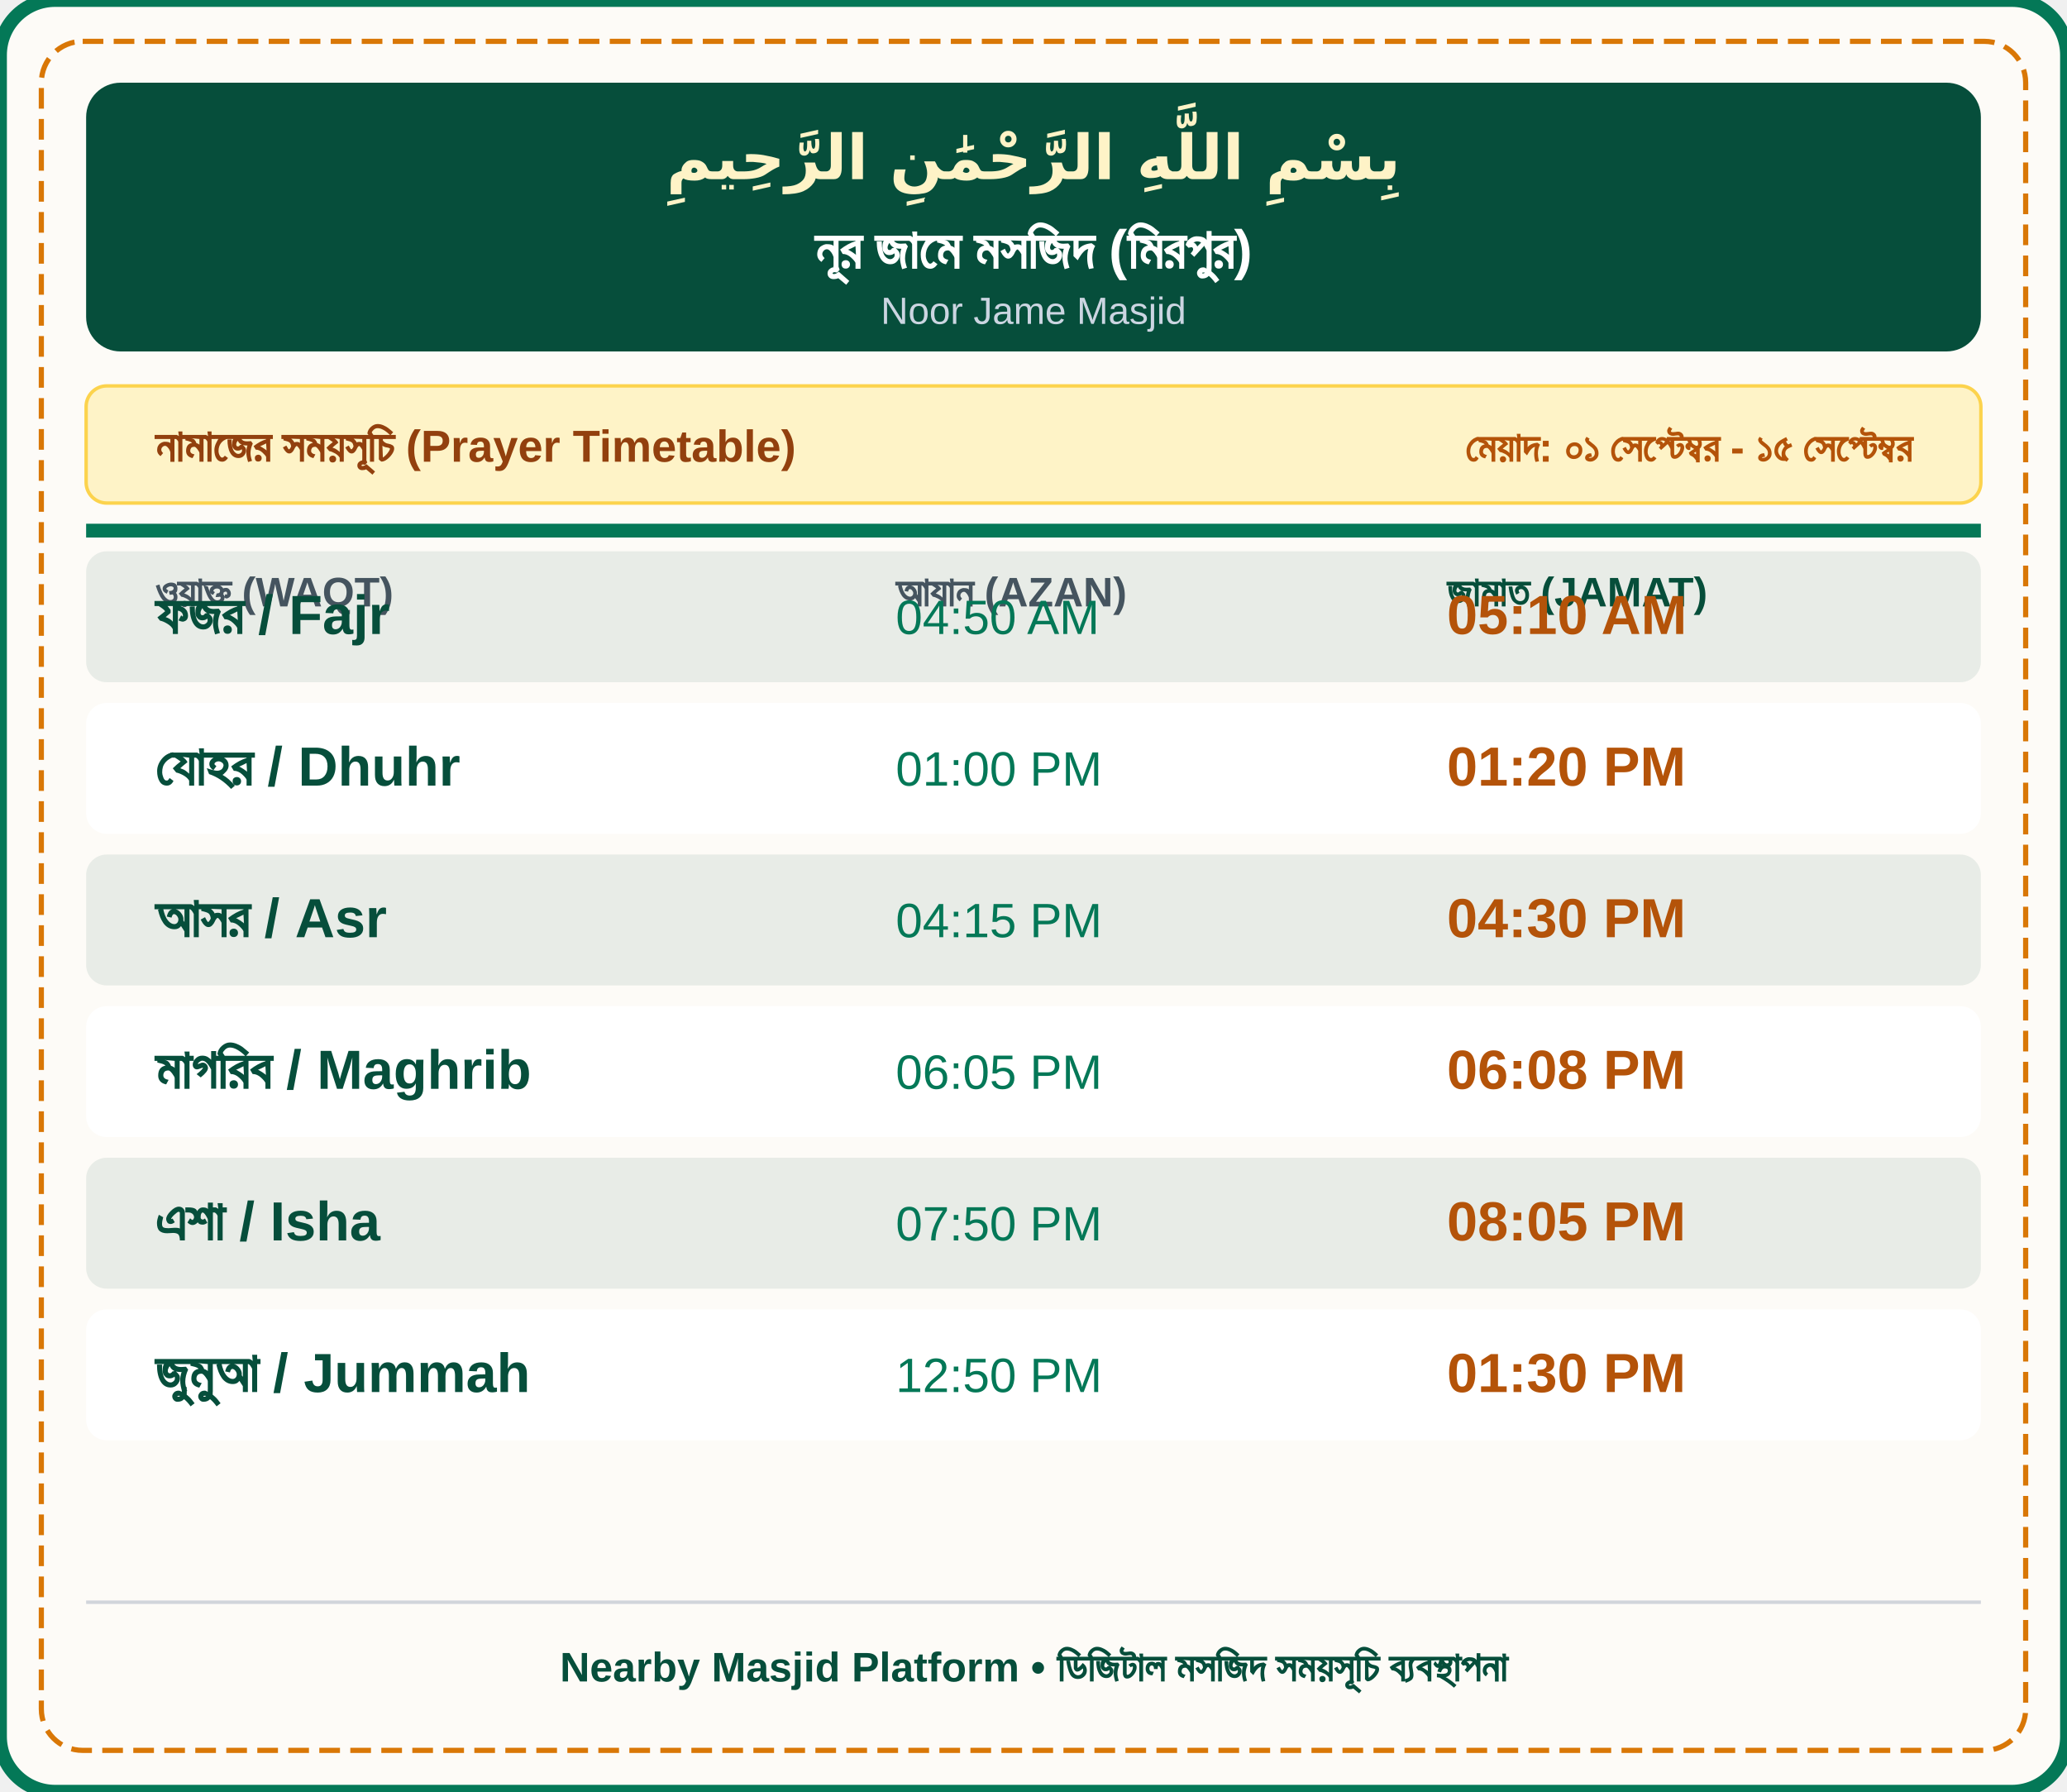
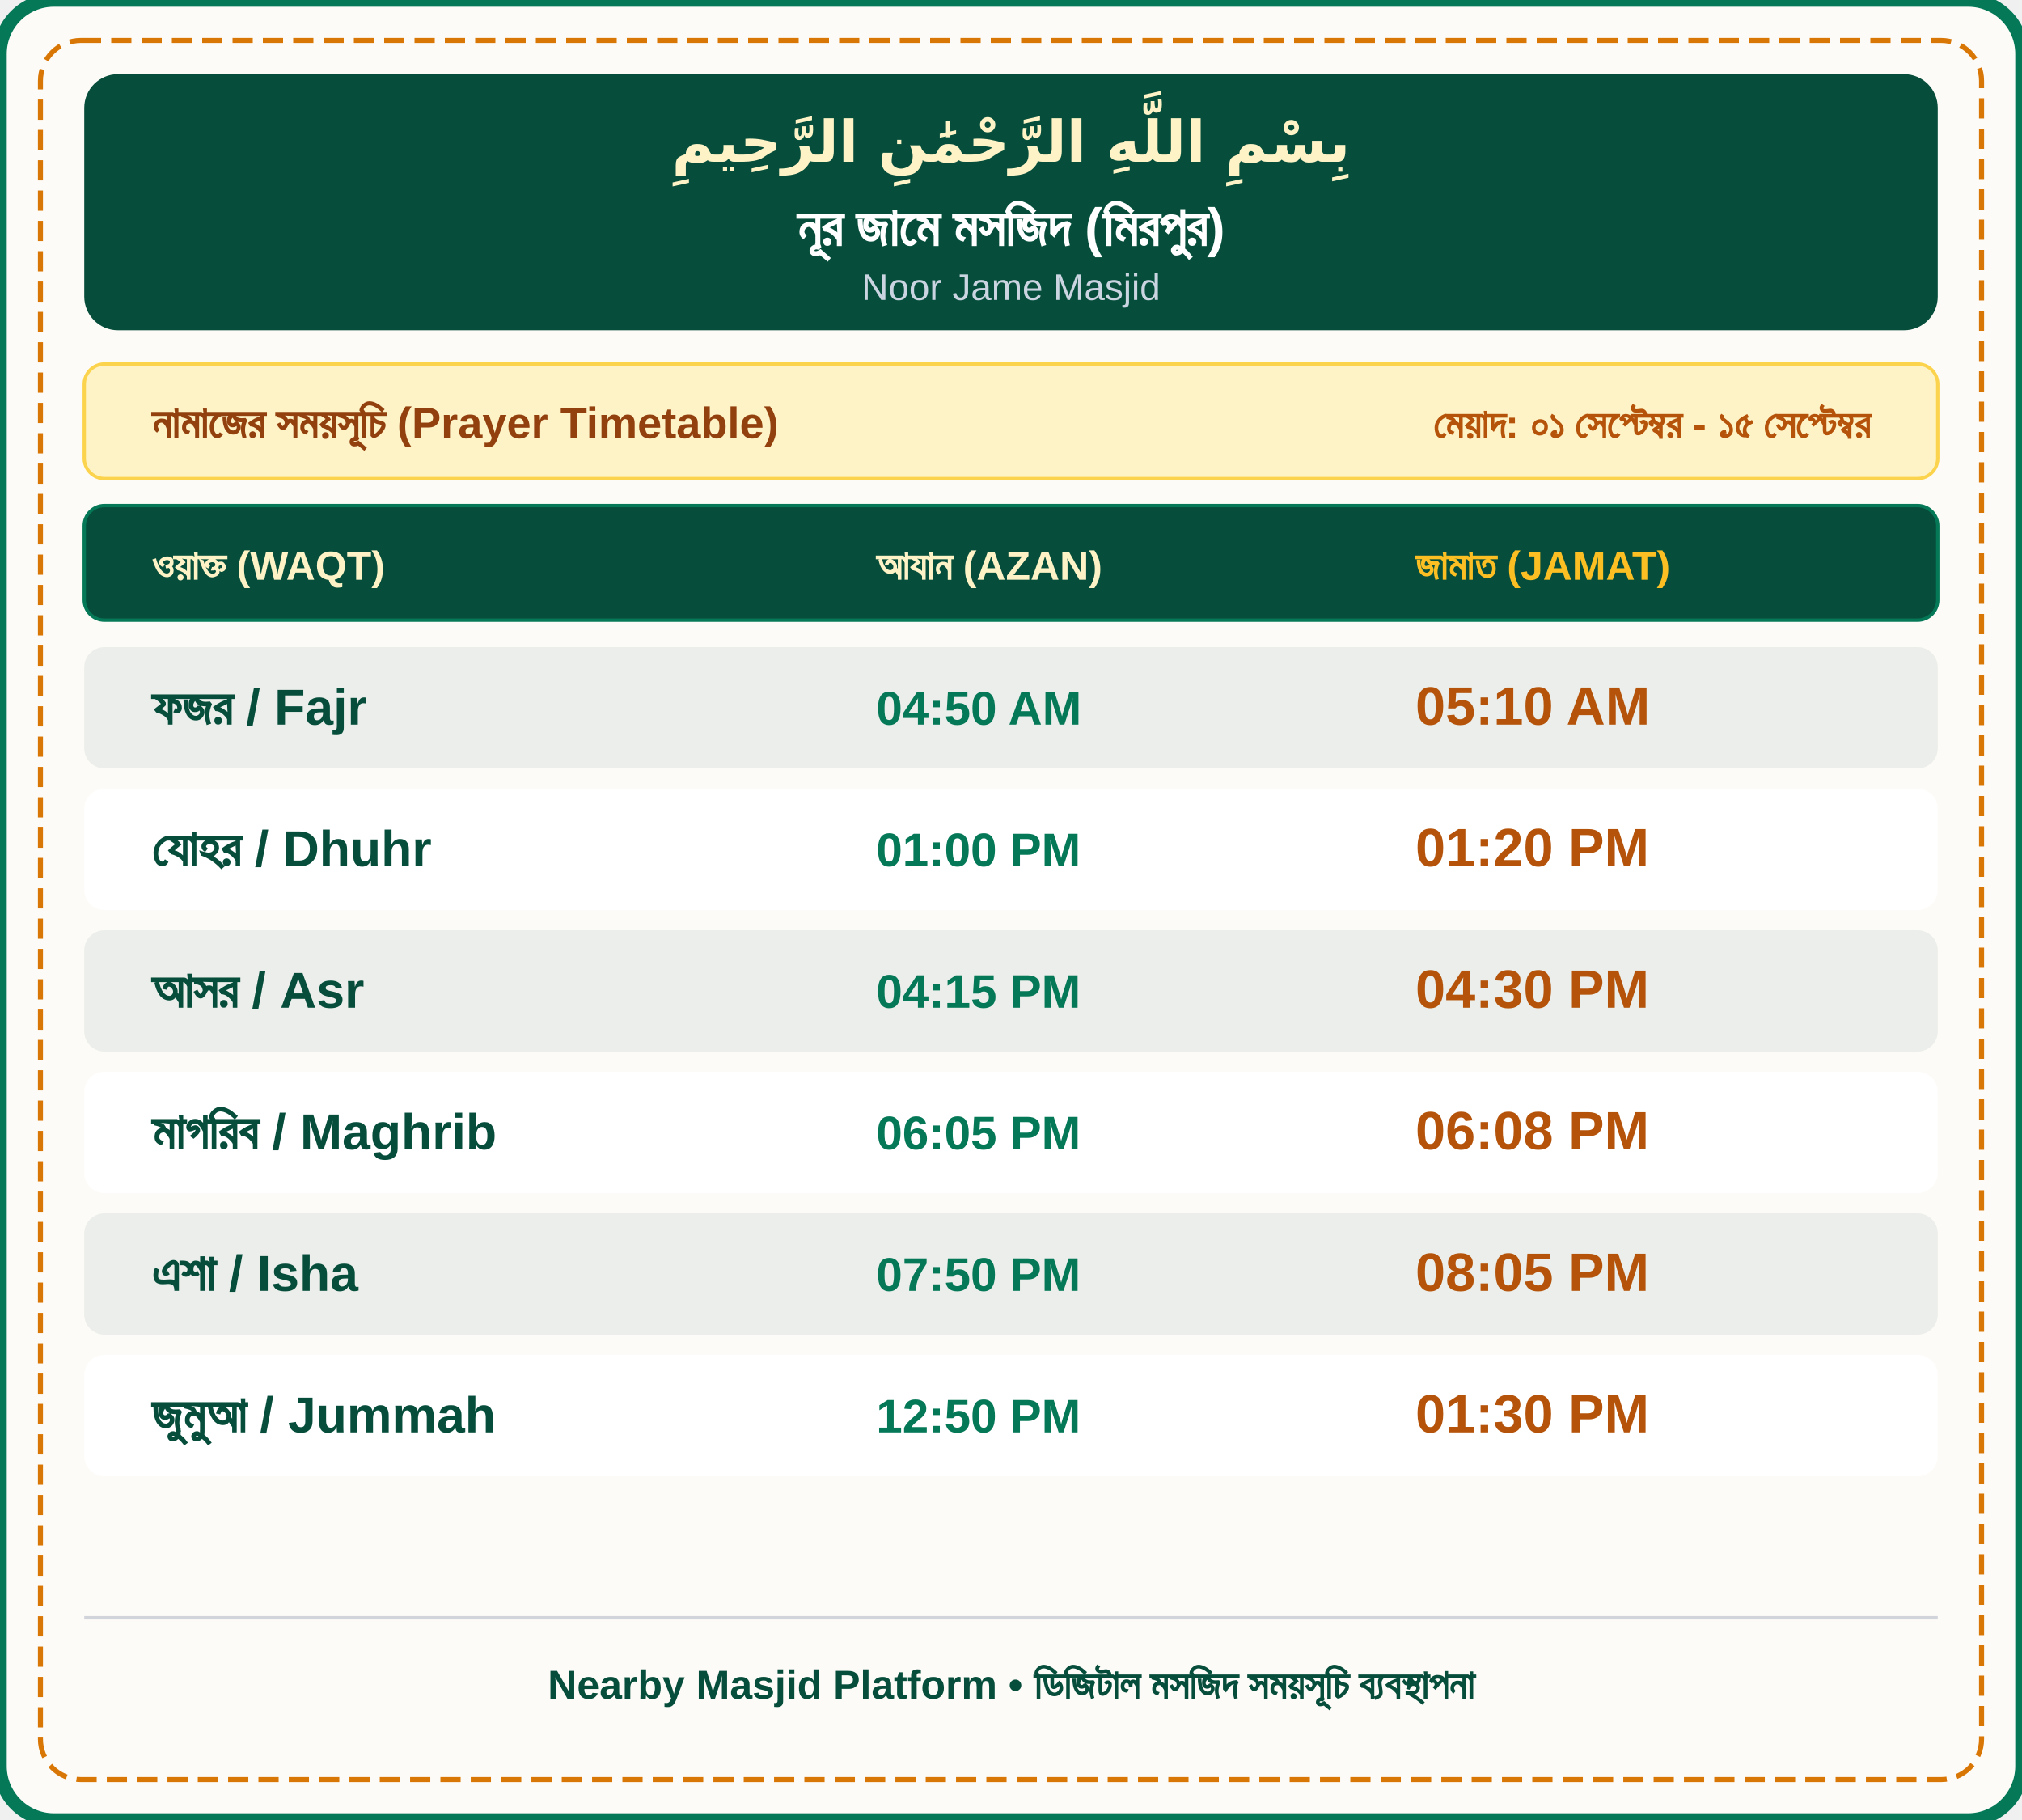
- <svg xmlns="http://www.w3.org/2000/svg" width="600" height="520" viewBox="0 0 600 520" fill="none">
-   <rect width="600" height="520" rx="16" fill="#fdfbf7" stroke="#047857" stroke-width="4" />
-   <rect x="12" y="12" width="576" height="496" rx="12" fill="none" stroke="#d97706" stroke-width="1.5" stroke-dasharray="6 3" />
-   <rect x="25" y="24" width="550" height="78" rx="10" fill="#064e3b" />
-   <text x="300" y="52" text-anchor="middle" font-family="'Segoe UI', Arial, sans-serif" font-size="18" font-weight="bold" fill="#fef3c7">بِسْمِ اللَّهِ الرَّحْمَٰنِ الرَّحِيمِ</text>
-   <text x="300" y="78" text-anchor="middle" font-family="'Segoe UI', Arial, sans-serif" font-size="16" font-weight="bold" fill="#ffffff">নূর জামে মসজিদ (মিরপুর)</text>
-   <text x="300" y="94" text-anchor="middle" font-family="'Segoe UI', Arial, sans-serif" font-size="11" fill="#cbd5e1">Noor Jame Masjid</text>
-   <rect x="25" y="112" width="550" height="34" rx="6" fill="#fef3c7" stroke="#fcd34d" stroke-width="1" />
-   <text x="45" y="134" font-family="Arial, sans-serif" font-size="13" font-weight="bold" fill="#92400e">নামাজের সময়সূচি (Prayer Timetable)</text>
-   <text x="555" y="134" text-anchor="end" font-family="Arial, sans-serif" font-size="12" font-weight="bold" fill="#b45309">মেয়াদ: ০১ সেপ্টেম্বর - ১৫ সেপ্টেম্বর</text>
-   <rect x="25" y="152" width="550" height="4" fill="#047857" />
-   <text x="45" y="176" font-family="Arial, sans-serif" font-size="12" font-weight="bold" fill="#4b5563">ওয়াক্ত (WAQT)</text>
-   <text x="260" y="176" font-family="Arial, sans-serif" font-size="12" font-weight="bold" fill="#4b5563">আযান (AZAN)</text>
-   <text x="420" y="176" font-family="Arial, sans-serif" font-size="12" font-weight="bold" fill="#064e3b">জামাত (JAMAT)</text>
-   <rect x="25" y="160" width="550" height="38" rx="6" fill="#064e3b15" />
-   <text x="45" y="184" font-family="Arial, sans-serif" font-size="16" font-weight="bold" fill="#064e3b">ফজর / Fajr</text>
-   <text x="260" y="184" font-family="Arial, sans-serif" font-size="14" fill="#047857">04:50 AM</text>
-   <text x="420" y="184" font-family="Arial, sans-serif" font-size="16" font-weight="bold" fill="#b45309">05:10 AM</text>
-   <rect x="25" y="204" width="550" height="38" rx="6" fill="#ffffff" />
-   <text x="45" y="228" font-family="Arial, sans-serif" font-size="16" font-weight="bold" fill="#064e3b">যোহর / Dhuhr</text>
-   <text x="260" y="228" font-family="Arial, sans-serif" font-size="14" fill="#047857">01:00 PM</text>
-   <text x="420" y="228" font-family="Arial, sans-serif" font-size="16" font-weight="bold" fill="#b45309">01:20 PM</text>
-   <rect x="25" y="248" width="550" height="38" rx="6" fill="#064e3b15" />
-   <text x="45" y="272" font-family="Arial, sans-serif" font-size="16" font-weight="bold" fill="#064e3b">আসর / Asr</text>
-   <text x="260" y="272" font-family="Arial, sans-serif" font-size="14" fill="#047857">04:15 PM</text>
-   <text x="420" y="272" font-family="Arial, sans-serif" font-size="16" font-weight="bold" fill="#b45309">04:30 PM</text>
-   <rect x="25" y="292" width="550" height="38" rx="6" fill="#ffffff" />
-   <text x="45" y="316" font-family="Arial, sans-serif" font-size="16" font-weight="bold" fill="#064e3b">মাগরিব / Maghrib</text>
-   <text x="260" y="316" font-family="Arial, sans-serif" font-size="14" fill="#047857">06:05 PM</text>
-   <text x="420" y="316" font-family="Arial, sans-serif" font-size="16" font-weight="bold" fill="#b45309">06:08 PM</text>
-   <rect x="25" y="336" width="550" height="38" rx="6" fill="#064e3b15" />
-   <text x="45" y="360" font-family="Arial, sans-serif" font-size="16" font-weight="bold" fill="#064e3b">এশা / Isha</text>
-   <text x="260" y="360" font-family="Arial, sans-serif" font-size="14" fill="#047857">07:50 PM</text>
-   <text x="420" y="360" font-family="Arial, sans-serif" font-size="16" font-weight="bold" fill="#b45309">08:05 PM</text>
-   <rect x="25" y="380" width="550" height="38" rx="6" fill="#ffffff" />
-   <text x="45" y="404" font-family="Arial, sans-serif" font-size="16" font-weight="bold" fill="#064e3b">জুমুআ / Jummah</text>
-   <text x="260" y="404" font-family="Arial, sans-serif" font-size="14" fill="#047857">12:50 PM</text>
-   <text x="420" y="404" font-family="Arial, sans-serif" font-size="16" font-weight="bold" fill="#b45309">01:30 PM</text>
-   <line x1="25" y1="465" x2="575" y2="465" stroke="#d1d5db" stroke-width="1" />
-   <text x="300" y="488" text-anchor="middle" font-family="Arial, sans-serif" font-size="12" fill="#064e3b" font-weight="bold">Nearby Masjid Platform • ডিজিটাল মসজিদ সময়সূচি ব্যবস্থাপনা</text>
+ <svg xmlns="http://www.w3.org/2000/svg" width="600" height="540" viewBox="0 0 600 540" fill="none">
+   <rect width="600" height="540" rx="16" fill="#fdfbf7" stroke="#047857" stroke-width="4" />
+   <rect x="12" y="12" width="576" height="516" rx="12" fill="none" stroke="#d97706" stroke-width="1.5" stroke-dasharray="6 3" />
+   <rect x="25" y="22" width="550" height="76" rx="10" fill="#064e3b" />
+   <text x="300" y="48" text-anchor="middle" font-family="'Segoe UI', Arial, sans-serif" font-size="17" font-weight="bold" fill="#fef3c7">بِسْمِ اللَّهِ الرَّحْمَٰنِ الرَّحِيمِ</text>
+   <text x="300" y="73" text-anchor="middle" font-family="'Segoe UI', Arial, sans-serif" font-size="16" font-weight="bold" fill="#ffffff">নূর জামে মসজিদ (মিরপুর)</text>
+   <text x="300" y="89" text-anchor="middle" font-family="'Segoe UI', Arial, sans-serif" font-size="11" fill="#cbd5e1">Noor Jame Masjid</text>
+   <rect x="25" y="108" width="550" height="34" rx="6" fill="#fef3c7" stroke="#fcd34d" stroke-width="1" />
+   <text x="45" y="130" font-family="'Segoe UI', Arial, sans-serif" font-size="13" font-weight="bold" fill="#92400e">নামাজের সময়সূচি (Prayer Timetable)</text>
+   <text x="555" y="130" text-anchor="end" font-family="'Segoe UI', Arial, sans-serif" font-size="12" font-weight="bold" fill="#b45309">মেয়াদ: ০১ সেপ্টেম্বর - ১৫ সেপ্টেম্বর</text>
+   <rect x="25" y="150" width="550" height="34" rx="6" fill="#064e3b" stroke="#047857" stroke-width="1" />
+   <text x="45" y="172" font-family="'Segoe UI', Arial, sans-serif" font-size="12" font-weight="bold" fill="#fef3c7">ওয়াক্ত (WAQT)</text>
+   <text x="260" y="172" font-family="'Segoe UI', Arial, sans-serif" font-size="12" font-weight="bold" fill="#fef3c7">আযান (AZAN)</text>
+   <text x="420" y="172" font-family="'Segoe UI', Arial, sans-serif" font-size="12" font-weight="bold" fill="#fbbf24">জামাত (JAMAT)</text>
+   <rect x="25" y="192" width="550" height="36" rx="6" fill="#064e3b12" />
+   <text x="45" y="215" font-family="'Segoe UI', Arial, sans-serif" font-size="15" font-weight="bold" fill="#064e3b">ফজর / Fajr</text>
+   <text x="260" y="215" font-family="'Segoe UI', Arial, sans-serif" font-size="14" font-weight="600" fill="#047857">04:50 AM</text>
+   <text x="420" y="215" font-family="'Segoe UI', Arial, sans-serif" font-size="16" font-weight="bold" fill="#b45309">05:10 AM</text>
+   <rect x="25" y="234" width="550" height="36" rx="6" fill="#ffffff" />
+   <text x="45" y="257" font-family="'Segoe UI', Arial, sans-serif" font-size="15" font-weight="bold" fill="#064e3b">যোহর / Dhuhr</text>
+   <text x="260" y="257" font-family="'Segoe UI', Arial, sans-serif" font-size="14" font-weight="600" fill="#047857">01:00 PM</text>
+   <text x="420" y="257" font-family="'Segoe UI', Arial, sans-serif" font-size="16" font-weight="bold" fill="#b45309">01:20 PM</text>
+   <rect x="25" y="276" width="550" height="36" rx="6" fill="#064e3b12" />
+   <text x="45" y="299" font-family="'Segoe UI', Arial, sans-serif" font-size="15" font-weight="bold" fill="#064e3b">আসর / Asr</text>
+   <text x="260" y="299" font-family="'Segoe UI', Arial, sans-serif" font-size="14" font-weight="600" fill="#047857">04:15 PM</text>
+   <text x="420" y="299" font-family="'Segoe UI', Arial, sans-serif" font-size="16" font-weight="bold" fill="#b45309">04:30 PM</text>
+   <rect x="25" y="318" width="550" height="36" rx="6" fill="#ffffff" />
+   <text x="45" y="341" font-family="'Segoe UI', Arial, sans-serif" font-size="15" font-weight="bold" fill="#064e3b">মাগরিব / Maghrib</text>
+   <text x="260" y="341" font-family="'Segoe UI', Arial, sans-serif" font-size="14" font-weight="600" fill="#047857">06:05 PM</text>
+   <text x="420" y="341" font-family="'Segoe UI', Arial, sans-serif" font-size="16" font-weight="bold" fill="#b45309">06:08 PM</text>
+   <rect x="25" y="360" width="550" height="36" rx="6" fill="#064e3b12" />
+   <text x="45" y="383" font-family="'Segoe UI', Arial, sans-serif" font-size="15" font-weight="bold" fill="#064e3b">এশা / Isha</text>
+   <text x="260" y="383" font-family="'Segoe UI', Arial, sans-serif" font-size="14" font-weight="600" fill="#047857">07:50 PM</text>
+   <text x="420" y="383" font-family="'Segoe UI', Arial, sans-serif" font-size="16" font-weight="bold" fill="#b45309">08:05 PM</text>
+   <rect x="25" y="402" width="550" height="36" rx="6" fill="#ffffff" />
+   <text x="45" y="425" font-family="'Segoe UI', Arial, sans-serif" font-size="15" font-weight="bold" fill="#064e3b">জুমুআ / Jummah</text>
+   <text x="260" y="425" font-family="'Segoe UI', Arial, sans-serif" font-size="14" font-weight="600" fill="#047857">12:50 PM</text>
+   <text x="420" y="425" font-family="'Segoe UI', Arial, sans-serif" font-size="16" font-weight="bold" fill="#b45309">01:30 PM</text>
+   <line x1="25" y1="480" x2="575" y2="480" stroke="#d1d5db" stroke-width="1" />
+   <text x="300" y="504" text-anchor="middle" font-family="'Segoe UI', Arial, sans-serif" font-size="12" fill="#064e3b" font-weight="bold">Nearby Masjid Platform • ডিজিটাল মসজিদ সময়সূচি ব্যবস্থাপনা</text>
</svg>
